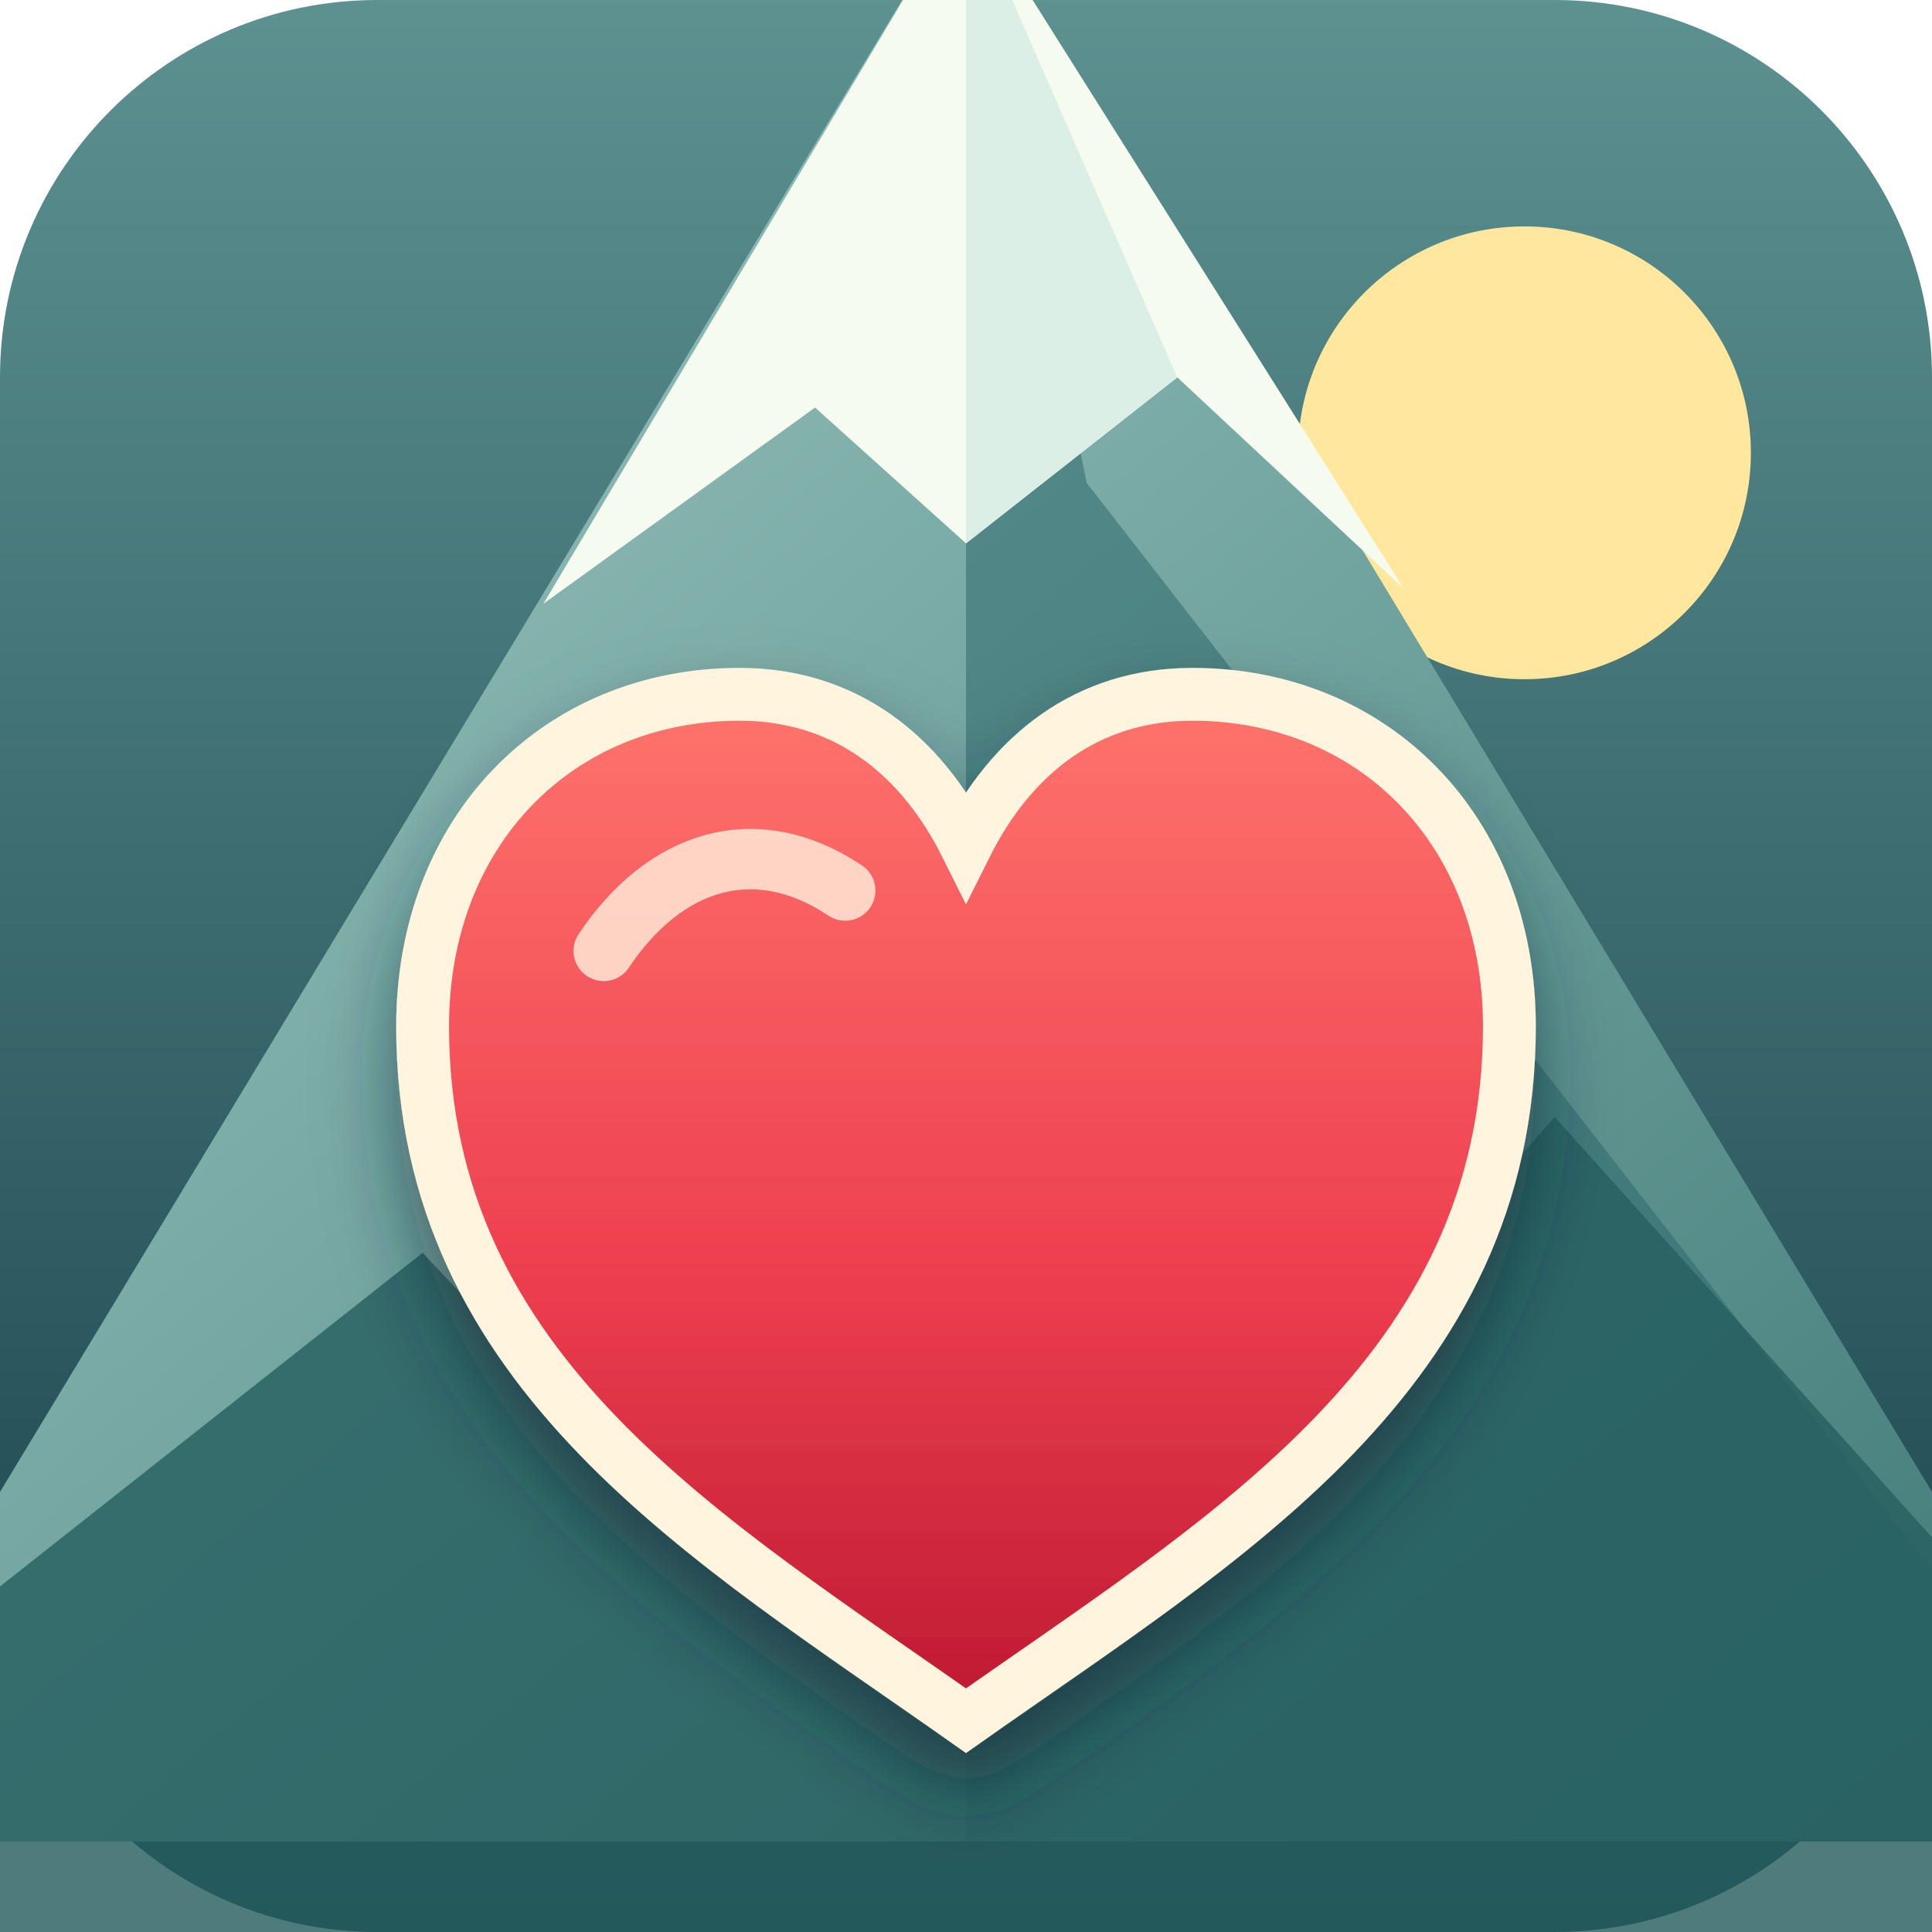
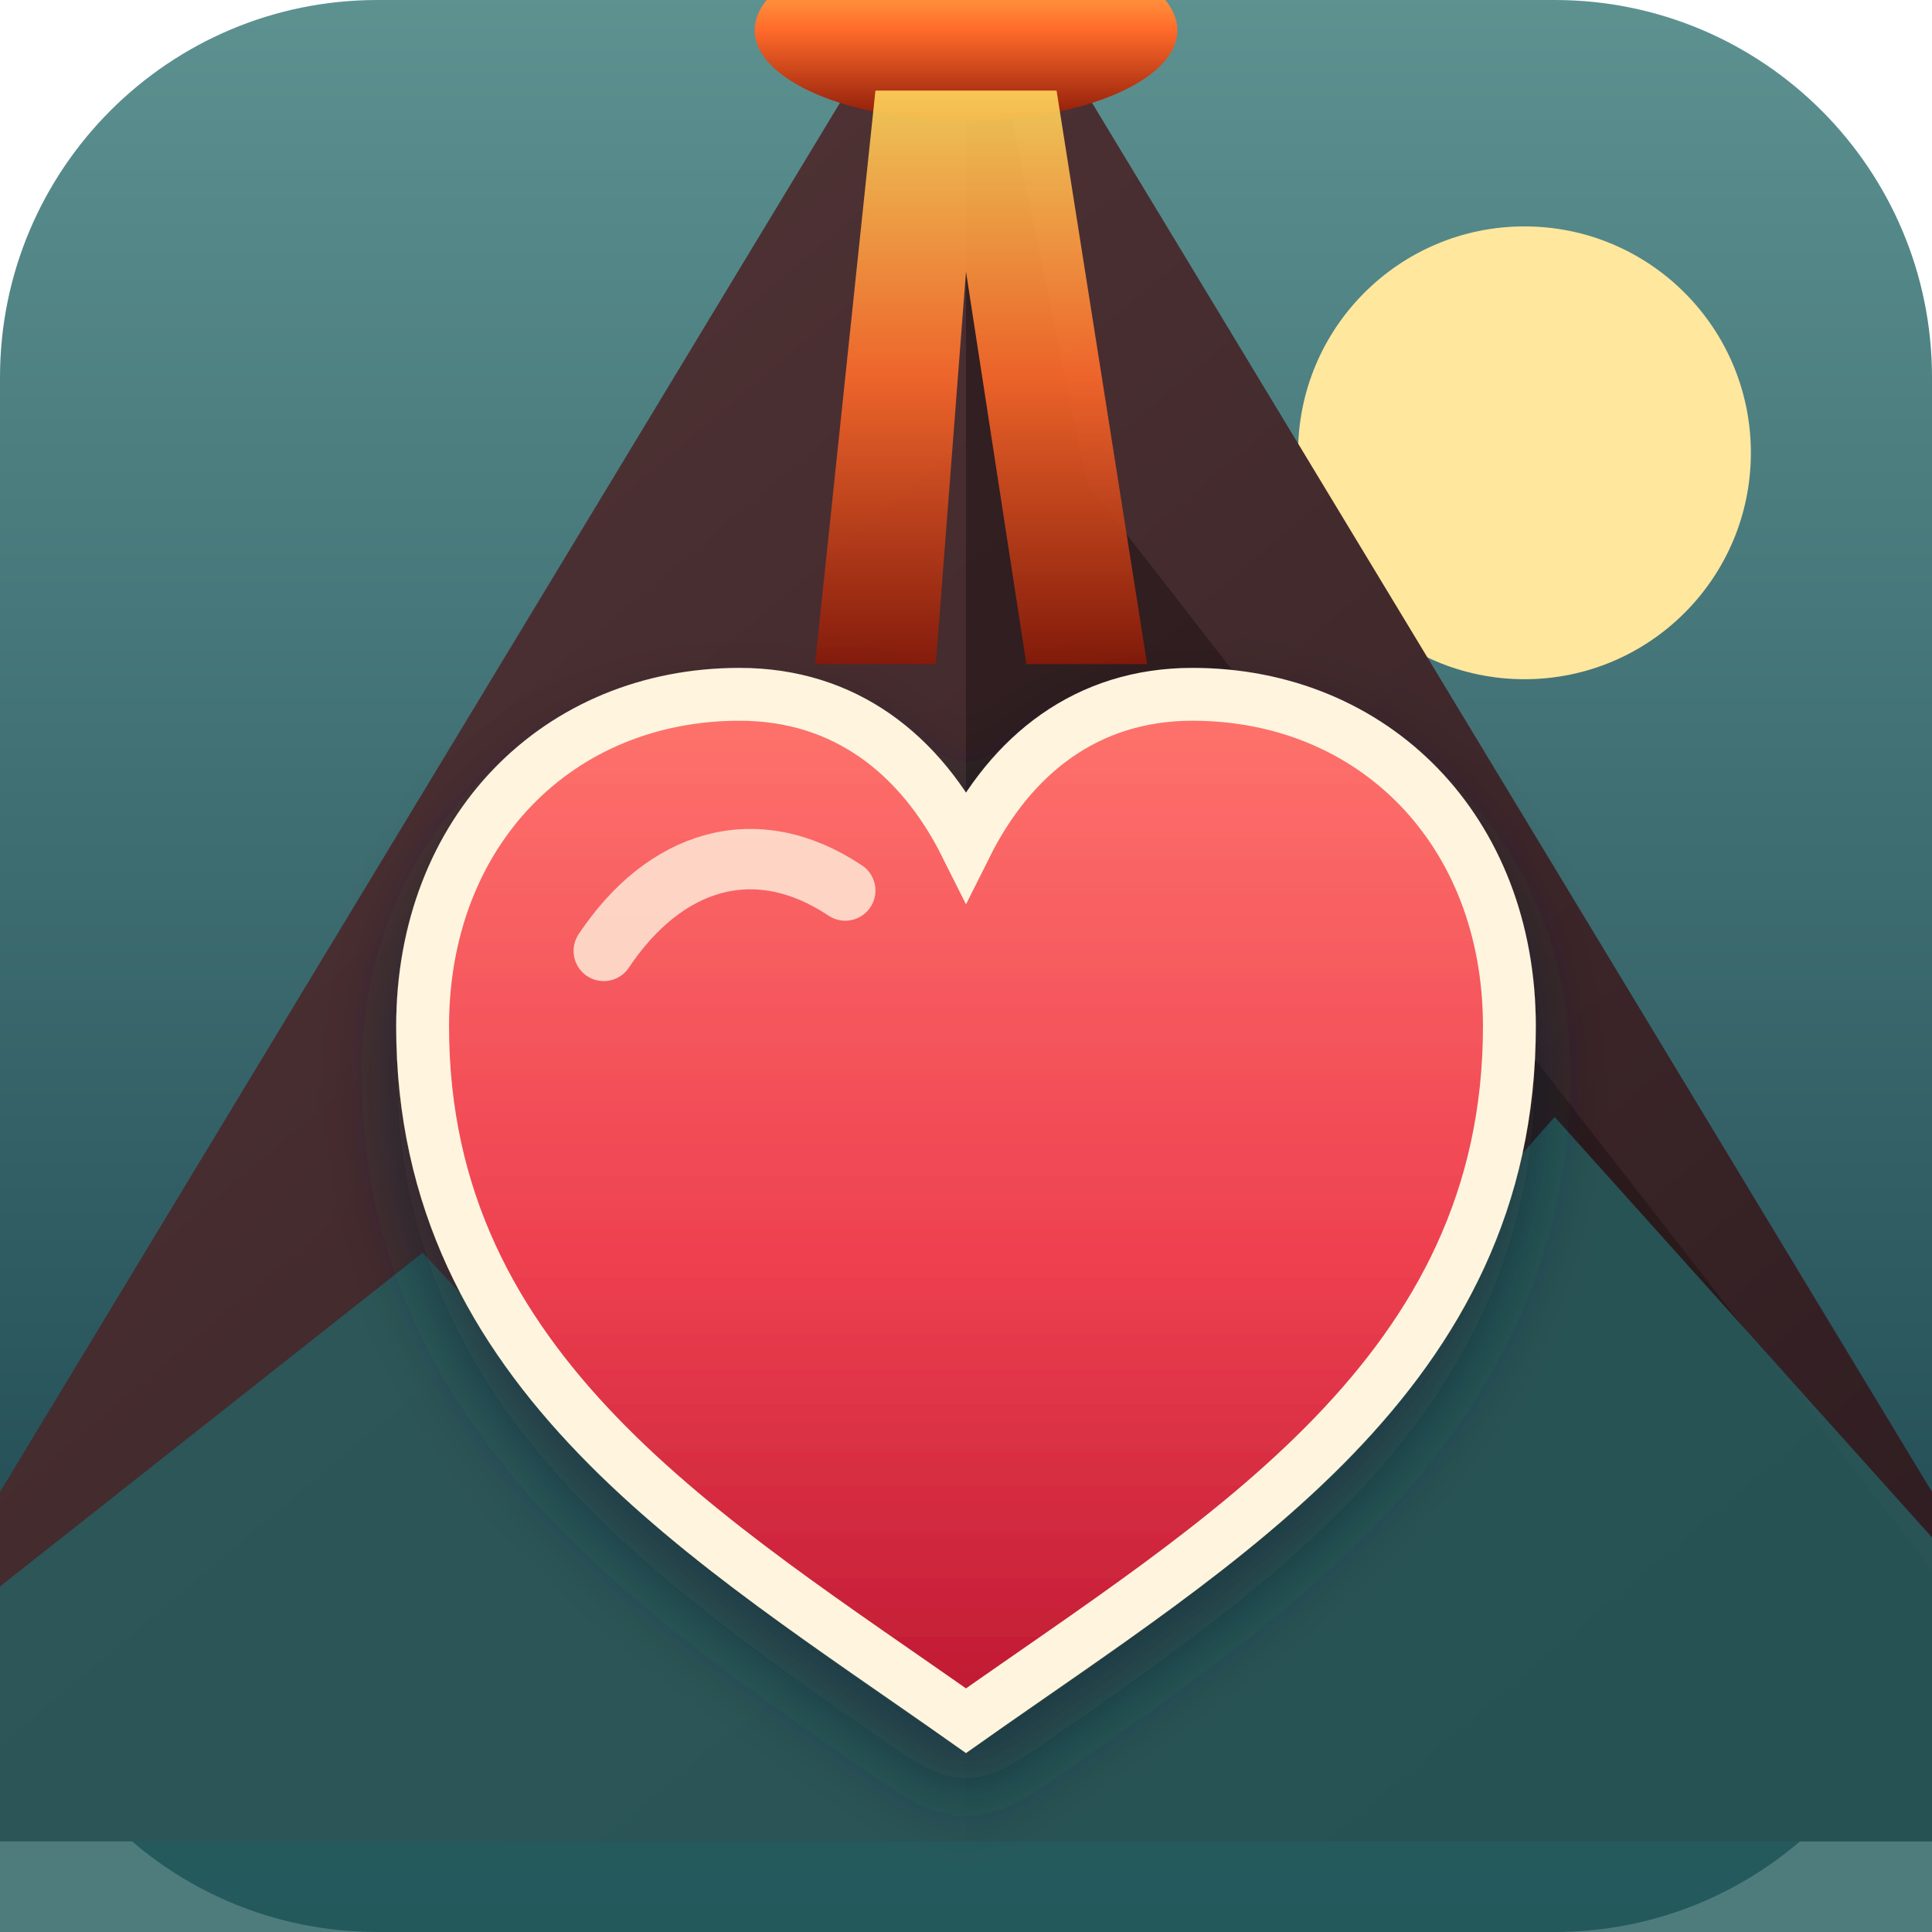
<svg xmlns="http://www.w3.org/2000/svg" viewBox="0 0 128 128" role="img" aria-labelledby="title desc">
  <defs>
    <linearGradient id="sky" x1="0" y1="0" x2="0" y2="1">
      <stop stop-color="#5d9291" />
      <stop offset="1" stop-color="#163e49" />
    </linearGradient>
    <linearGradient id="mountain" x1="0" y1="0" x2="1" y2="1">
-       <stop stop-color="#a9d2cb" />
-       <stop offset="1" stop-color="#3d7775" />
+       <stop stop-color="#5a3a3c" />
+       <stop offset="1" stop-color="#2b1a1e" />
+     </linearGradient>
+     <linearGradient id="lava" x1="0" y1="0" x2="0" y2="1">
+       <stop stop-color="#ffd75c" />
+       <stop offset=".5" stop-color="#ff6a2a" />
+       <stop offset="1" stop-color="#8a1a08" />
    </linearGradient>
    <linearGradient id="heart" x1="0" y1="0" x2="0" y2="1">
      <stop stop-color="#ff746d" />
      <stop offset=".55" stop-color="#ee4050" />
      <stop offset="1" stop-color="#bd1832" />
    </linearGradient>
    <filter id="shadow" x="-30%" y="-30%" width="160%" height="170%">
      <feDropShadow dx="0" dy="3" stdDeviation="2.5" flood-color="#102d35" flood-opacity=".55" />
    </filter>
  </defs>
  <rect width="128" height="128" rx="25" fill="url(#sky)" />
  <circle cx="101" cy="30" r="15" fill="#ffe79e" />
  <path d="M-14 122 64-7l78 129Z" fill="url(#mountain)" />
-   <path d="m64-7 8 39 70 90H64Z" fill="#2d676b" opacity=".54" />
-   <path d="m64-7-28 47 18-13 10 9 14-11 15 14Z" fill="#f5fbef" />
-   <path d="m64-7 14 32-14 11Z" fill="#dcefe7" />
+   <path d="m64-7 8 39 70 90H64Z" fill="#1f1214" opacity=".54" />
+   <ellipse cx="64" cy="2" rx="14" ry="6" fill="url(#lava)" />
+   <path d="M58 6 54 44 62 44 64 18 68 44 76 44 70 6Z" fill="url(#lava)" opacity=".9" />
  <path d="M-10 113 28 83l15 16 20-16 18 16 22-25 35 39v15H-10Z" fill="#275f60" opacity=".82" />
  <path d="M64 114C47 102 28 91 28 68c0-13 9-22 21-22 7 0 12 4 15 10 3-6 8-10 15-10 12 0 21 9 21 22 0 23-19 34-36 46Z" fill="url(#heart)" stroke="#fff5df" stroke-width="3.5" filter="url(#shadow)" />
  <path d="M40 63c4-6 10-8 16-4" fill="none" stroke="#fff5e0" stroke-linecap="round" stroke-width="4" opacity=".78" />
</svg>
